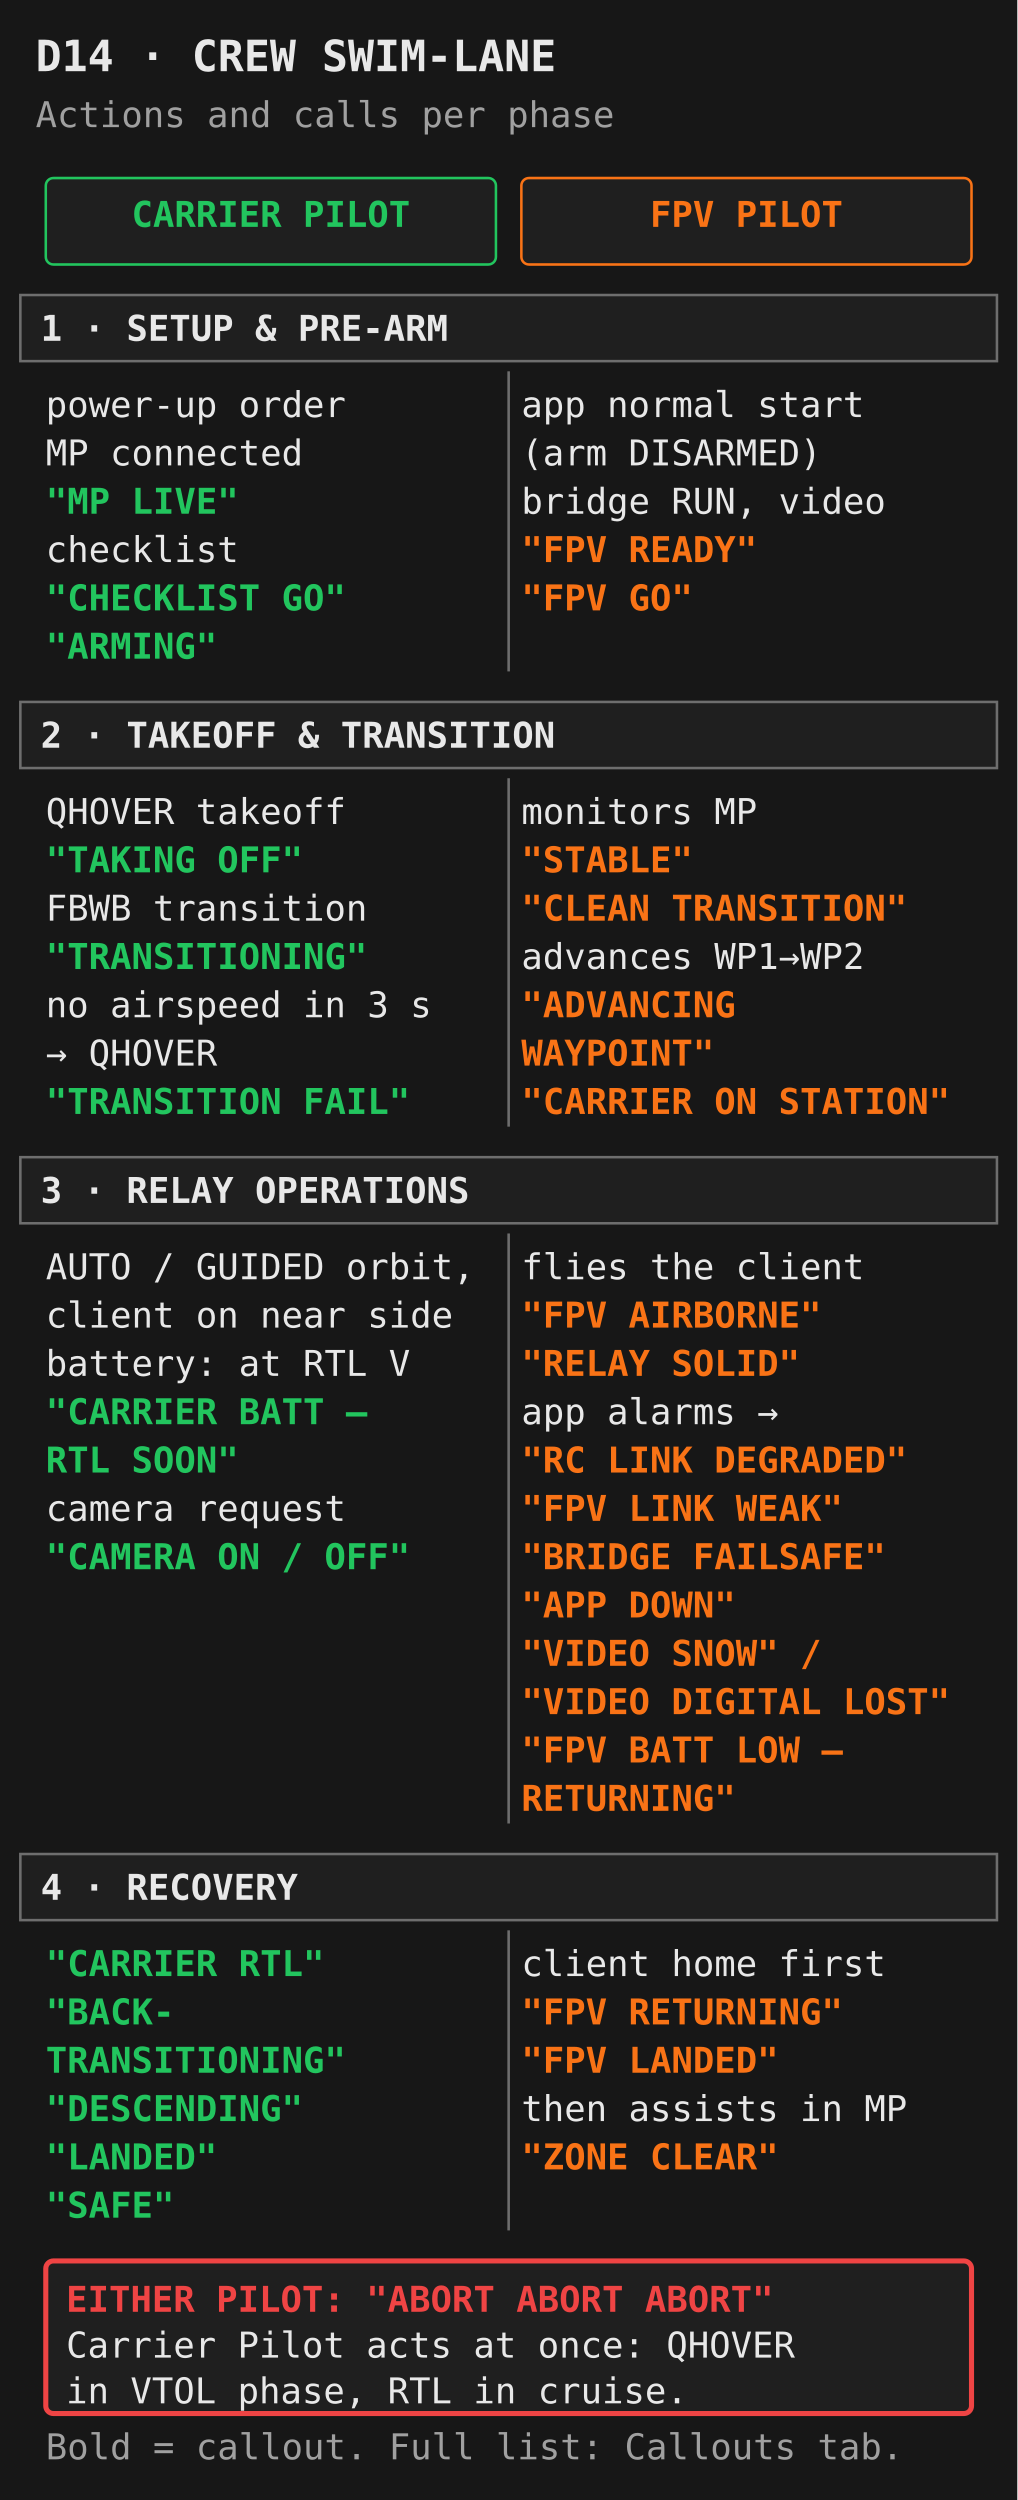
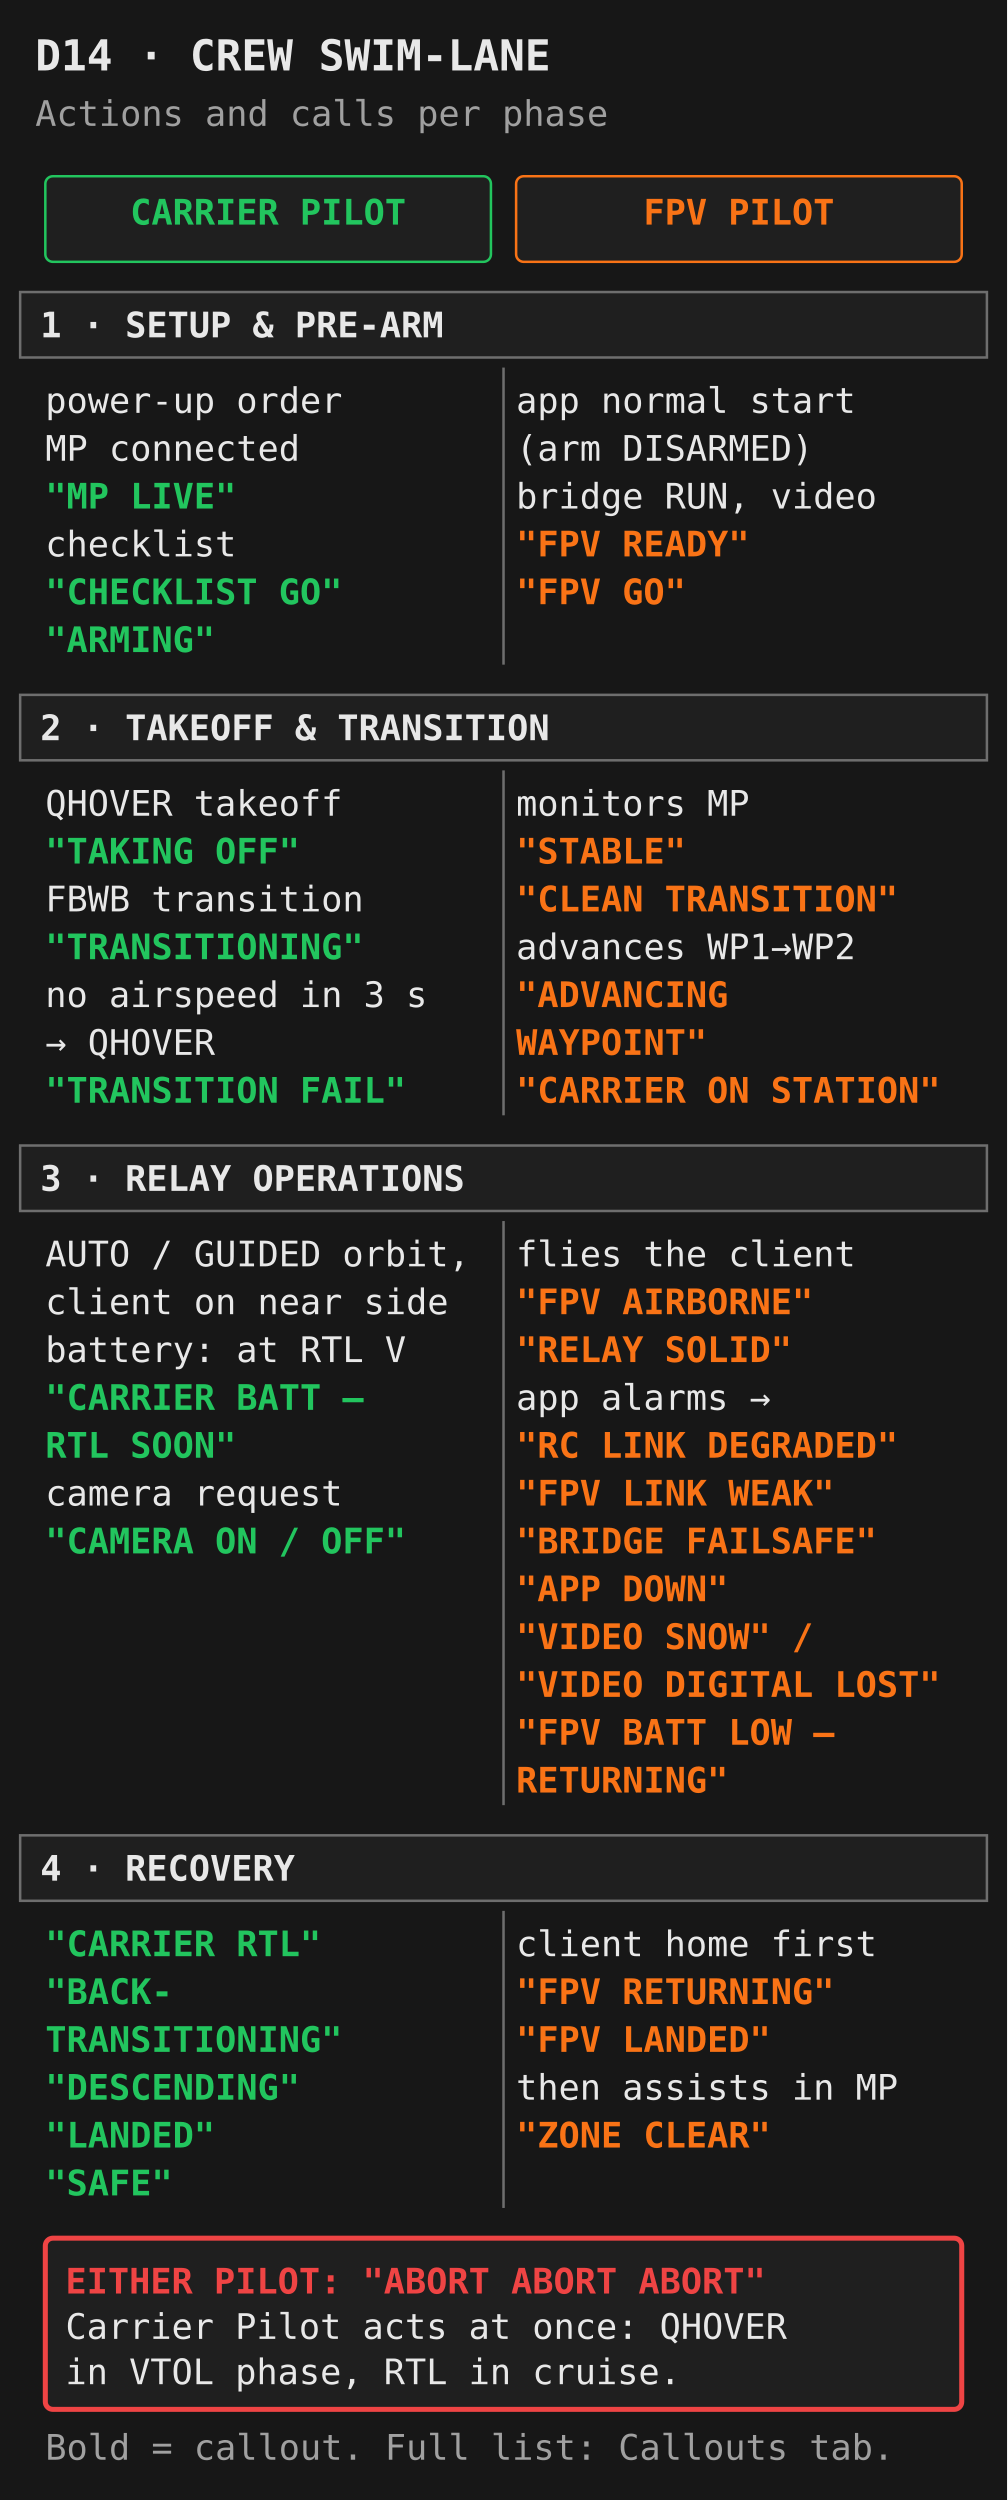
- <svg xmlns="http://www.w3.org/2000/svg" viewBox="0 0 400 983" width="400" height="983" role="img" aria-labelledby="title desc" font-family="'Share Tech Mono', Consolas, 'DejaVu Sans Mono', Menlo, monospace" font-size="14" fill="#e8e8e8">
+ <svg xmlns="http://www.w3.org/2000/svg" viewBox="0 0 400 993" width="400" height="993" role="img" aria-labelledby="title desc" font-family="'Share Tech Mono', Consolas, 'DejaVu Sans Mono', Menlo, monospace" font-size="14" fill="#e8e8e8">
  <defs>
    <marker id="ah-bg" viewBox="0 0 10 10" refX="9" refY="5" markerWidth="9" markerHeight="9" markerUnits="userSpaceOnUse" orient="auto-start-reverse">
      <path d="M0,0 L10,5 L0,10 z" fill="#0f0f0f" />
    </marker>
    <marker id="ah-surf" viewBox="0 0 10 10" refX="9" refY="5" markerWidth="9" markerHeight="9" markerUnits="userSpaceOnUse" orient="auto-start-reverse">
      <path d="M0,0 L10,5 L0,10 z" fill="#171717" />
    </marker>
    <marker id="ah-surf2" viewBox="0 0 10 10" refX="9" refY="5" markerWidth="9" markerHeight="9" markerUnits="userSpaceOnUse" orient="auto-start-reverse">
      <path d="M0,0 L10,5 L0,10 z" fill="#1f1f1f" />
    </marker>
    <marker id="ah-border" viewBox="0 0 10 10" refX="9" refY="5" markerWidth="9" markerHeight="9" markerUnits="userSpaceOnUse" orient="auto-start-reverse">
      <path d="M0,0 L10,5 L0,10 z" fill="#262626" />
    </marker>
    <marker id="ah-border2" viewBox="0 0 10 10" refX="9" refY="5" markerWidth="9" markerHeight="9" markerUnits="userSpaceOnUse" orient="auto-start-reverse">
      <path d="M0,0 L10,5 L0,10 z" fill="#333333" />
    </marker>
    <marker id="ah-text" viewBox="0 0 10 10" refX="9" refY="5" markerWidth="9" markerHeight="9" markerUnits="userSpaceOnUse" orient="auto-start-reverse">
      <path d="M0,0 L10,5 L0,10 z" fill="#e8e8e8" />
    </marker>
    <marker id="ah-muted" viewBox="0 0 10 10" refX="9" refY="5" markerWidth="9" markerHeight="9" markerUnits="userSpaceOnUse" orient="auto-start-reverse">
      <path d="M0,0 L10,5 L0,10 z" fill="#a0a0a0" />
    </marker>
    <marker id="ah-accent" viewBox="0 0 10 10" refX="9" refY="5" markerWidth="9" markerHeight="9" markerUnits="userSpaceOnUse" orient="auto-start-reverse">
      <path d="M0,0 L10,5 L0,10 z" fill="#f97316" />
    </marker>
    <marker id="ah-amber" viewBox="0 0 10 10" refX="9" refY="5" markerWidth="9" markerHeight="9" markerUnits="userSpaceOnUse" orient="auto-start-reverse">
      <path d="M0,0 L10,5 L0,10 z" fill="#facc15" />
    </marker>
    <marker id="ah-red" viewBox="0 0 10 10" refX="9" refY="5" markerWidth="9" markerHeight="9" markerUnits="userSpaceOnUse" orient="auto-start-reverse">
      <path d="M0,0 L10,5 L0,10 z" fill="#ef4444" />
    </marker>
    <marker id="ah-green" viewBox="0 0 10 10" refX="9" refY="5" markerWidth="9" markerHeight="9" markerUnits="userSpaceOnUse" orient="auto-start-reverse">
      <path d="M0,0 L10,5 L0,10 z" fill="#22c55e" />
    </marker>
    <marker id="ah-dim" viewBox="0 0 10 10" refX="9" refY="5" markerWidth="9" markerHeight="9" markerUnits="userSpaceOnUse" orient="auto-start-reverse">
      <path d="M0,0 L10,5 L0,10 z" fill="#6e6e6e" />
    </marker>
  </defs>
-   <rect width="400" height="983" fill="#171717" />
+   <rect width="400" height="993" fill="#171717" />
  <text x="14" y="28" font-size="17" font-weight="bold">D14 · CREW SWIM-LANE</text>
  <text x="14" y="50" fill="#a0a0a0">Actions and calls per phase</text>
  <rect x="18" y="70" width="177" height="34" rx="3" fill="#1f1f1f" stroke="#22c55e" />
  <text x="106.5" y="89.2" fill="#22c55e" text-anchor="middle" font-weight="bold">CARRIER PILOT</text>
  <rect x="205" y="70" width="177" height="34" rx="3" fill="#1f1f1f" stroke="#f97316" />
  <text x="293.5" y="89.2" fill="#f97316" text-anchor="middle" font-weight="bold">FPV PILOT</text>
  <rect x="8" y="116" width="384" height="26" fill="#1f1f1f" stroke="#6e6e6e" />
  <text x="16" y="134" font-weight="bold">1 · SETUP &amp; PRE-ARM</text>
  <text x="18" y="164">power-up order</text>
  <text x="18" y="183">MP connected</text>
  <text x="18" y="202" fill="#22c55e" font-weight="bold">"MP LIVE"</text>
  <text x="18" y="221">checklist</text>
  <text x="18" y="240" fill="#22c55e" font-weight="bold">"CHECKLIST GO"</text>
  <text x="18" y="259" fill="#22c55e" font-weight="bold">"ARMING"</text>
  <text x="205" y="164">app normal start</text>
  <text x="205" y="183">(arm DISARMED)</text>
  <text x="205" y="202">bridge RUN, video</text>
  <text x="205" y="221" fill="#f97316" font-weight="bold">"FPV READY"</text>
  <text x="205" y="240" fill="#f97316" font-weight="bold">"FPV GO"</text>
  <line x1="200" y1="146" x2="200" y2="264" stroke="#6e6e6e" />
  <rect x="8" y="276" width="384" height="26" fill="#1f1f1f" stroke="#6e6e6e" />
  <text x="16" y="294" font-weight="bold">2 · TAKEOFF &amp; TRANSITION</text>
  <text x="18" y="324">QHOVER takeoff</text>
  <text x="18" y="343" fill="#22c55e" font-weight="bold">"TAKING OFF"</text>
  <text x="18" y="362">FBWB transition</text>
  <text x="18" y="381" fill="#22c55e" font-weight="bold">"TRANSITIONING"</text>
  <text x="18" y="400">no airspeed in 3 s</text>
  <text x="18" y="419">→ QHOVER</text>
  <text x="18" y="438" fill="#22c55e" font-weight="bold">"TRANSITION FAIL"</text>
  <text x="205" y="324">monitors MP</text>
  <text x="205" y="343" fill="#f97316" font-weight="bold">"STABLE"</text>
  <text x="205" y="362" fill="#f97316" font-weight="bold">"CLEAN TRANSITION"</text>
  <text x="205" y="381">advances WP1→WP2</text>
  <text x="205" y="400" fill="#f97316" font-weight="bold">"ADVANCING</text>
  <text x="205" y="419" fill="#f97316" font-weight="bold"> WAYPOINT"</text>
  <text x="205" y="438" fill="#f97316" font-weight="bold">"CARRIER ON STATION"</text>
  <line x1="200" y1="306" x2="200" y2="443" stroke="#6e6e6e" />
  <rect x="8" y="455" width="384" height="26" fill="#1f1f1f" stroke="#6e6e6e" />
  <text x="16" y="473" font-weight="bold">3 · RELAY OPERATIONS</text>
  <text x="18" y="503">AUTO / GUIDED orbit,</text>
  <text x="18" y="522">client on near side</text>
  <text x="18" y="541">battery: at RTL V</text>
  <text x="18" y="560" fill="#22c55e" font-weight="bold">"CARRIER BATT —</text>
  <text x="18" y="579" fill="#22c55e" font-weight="bold"> RTL SOON"</text>
  <text x="18" y="598">camera request</text>
  <text x="18" y="617" fill="#22c55e" font-weight="bold">"CAMERA ON / OFF"</text>
  <text x="205" y="503">flies the client</text>
  <text x="205" y="522" fill="#f97316" font-weight="bold">"FPV AIRBORNE"</text>
  <text x="205" y="541" fill="#f97316" font-weight="bold">"RELAY SOLID"</text>
  <text x="205" y="560">app alarms →</text>
  <text x="205" y="579" fill="#f97316" font-weight="bold">"RC LINK DEGRADED"</text>
  <text x="205" y="598" fill="#f97316" font-weight="bold">"FPV LINK WEAK"</text>
  <text x="205" y="617" fill="#f97316" font-weight="bold">"BRIDGE FAILSAFE"</text>
  <text x="205" y="636" fill="#f97316" font-weight="bold">"APP DOWN"</text>
  <text x="205" y="655" fill="#f97316" font-weight="bold">"VIDEO SNOW" /</text>
  <text x="205" y="674" fill="#f97316" font-weight="bold">"VIDEO DIGITAL LOST"</text>
  <text x="205" y="693" fill="#f97316" font-weight="bold">"FPV BATT LOW —</text>
  <text x="205" y="712" fill="#f97316" font-weight="bold"> RETURNING"</text>
  <line x1="200" y1="485" x2="200" y2="717" stroke="#6e6e6e" />
  <rect x="8" y="729" width="384" height="26" fill="#1f1f1f" stroke="#6e6e6e" />
  <text x="16" y="747" font-weight="bold">4 · RECOVERY</text>
  <text x="18" y="777" fill="#22c55e" font-weight="bold">"CARRIER RTL"</text>
  <text x="18" y="796" fill="#22c55e" font-weight="bold">"BACK-</text>
  <text x="18" y="815" fill="#22c55e" font-weight="bold"> TRANSITIONING"</text>
  <text x="18" y="834" fill="#22c55e" font-weight="bold">"DESCENDING"</text>
  <text x="18" y="853" fill="#22c55e" font-weight="bold">"LANDED"</text>
  <text x="18" y="872" fill="#22c55e" font-weight="bold">"SAFE"</text>
  <text x="205" y="777">client home first</text>
  <text x="205" y="796" fill="#f97316" font-weight="bold">"FPV RETURNING"</text>
  <text x="205" y="815" fill="#f97316" font-weight="bold">"FPV LANDED"</text>
  <text x="205" y="834">then assists in MP</text>
  <text x="205" y="853" fill="#f97316" font-weight="bold">"ZONE CLEAR"</text>
  <line x1="200" y1="759" x2="200" y2="877" stroke="#6e6e6e" />
-   <rect x="18" y="889" width="364" height="60" rx="3" fill="#1f1f1f" stroke="#ef4444" stroke-width="2" />
-   <text x="26" y="909" fill="#ef4444" font-weight="bold">EITHER PILOT: "ABORT ABORT ABORT"</text>
-   <text x="26" y="927">Carrier Pilot acts at once: QHOVER</text>
-   <text x="26" y="945">in VTOL phase, RTL in cruise.</text>
-   <text x="18" y="967" fill="#a0a0a0">Bold = callout. Full list: Callouts tab.</text>
+   <rect x="18" y="889" width="364" height="68" rx="3" fill="#1f1f1f" stroke="#ef4444" stroke-width="2" />
+   <text x="26" y="911" fill="#ef4444" font-weight="bold">EITHER PILOT: "ABORT ABORT ABORT"</text>
+   <text x="26" y="929">Carrier Pilot acts at once: QHOVER</text>
+   <text x="26" y="947">in VTOL phase, RTL in cruise.</text>
+   <text x="18" y="977" fill="#a0a0a0">Bold = callout. Full list: Callouts tab.</text>
</svg>
